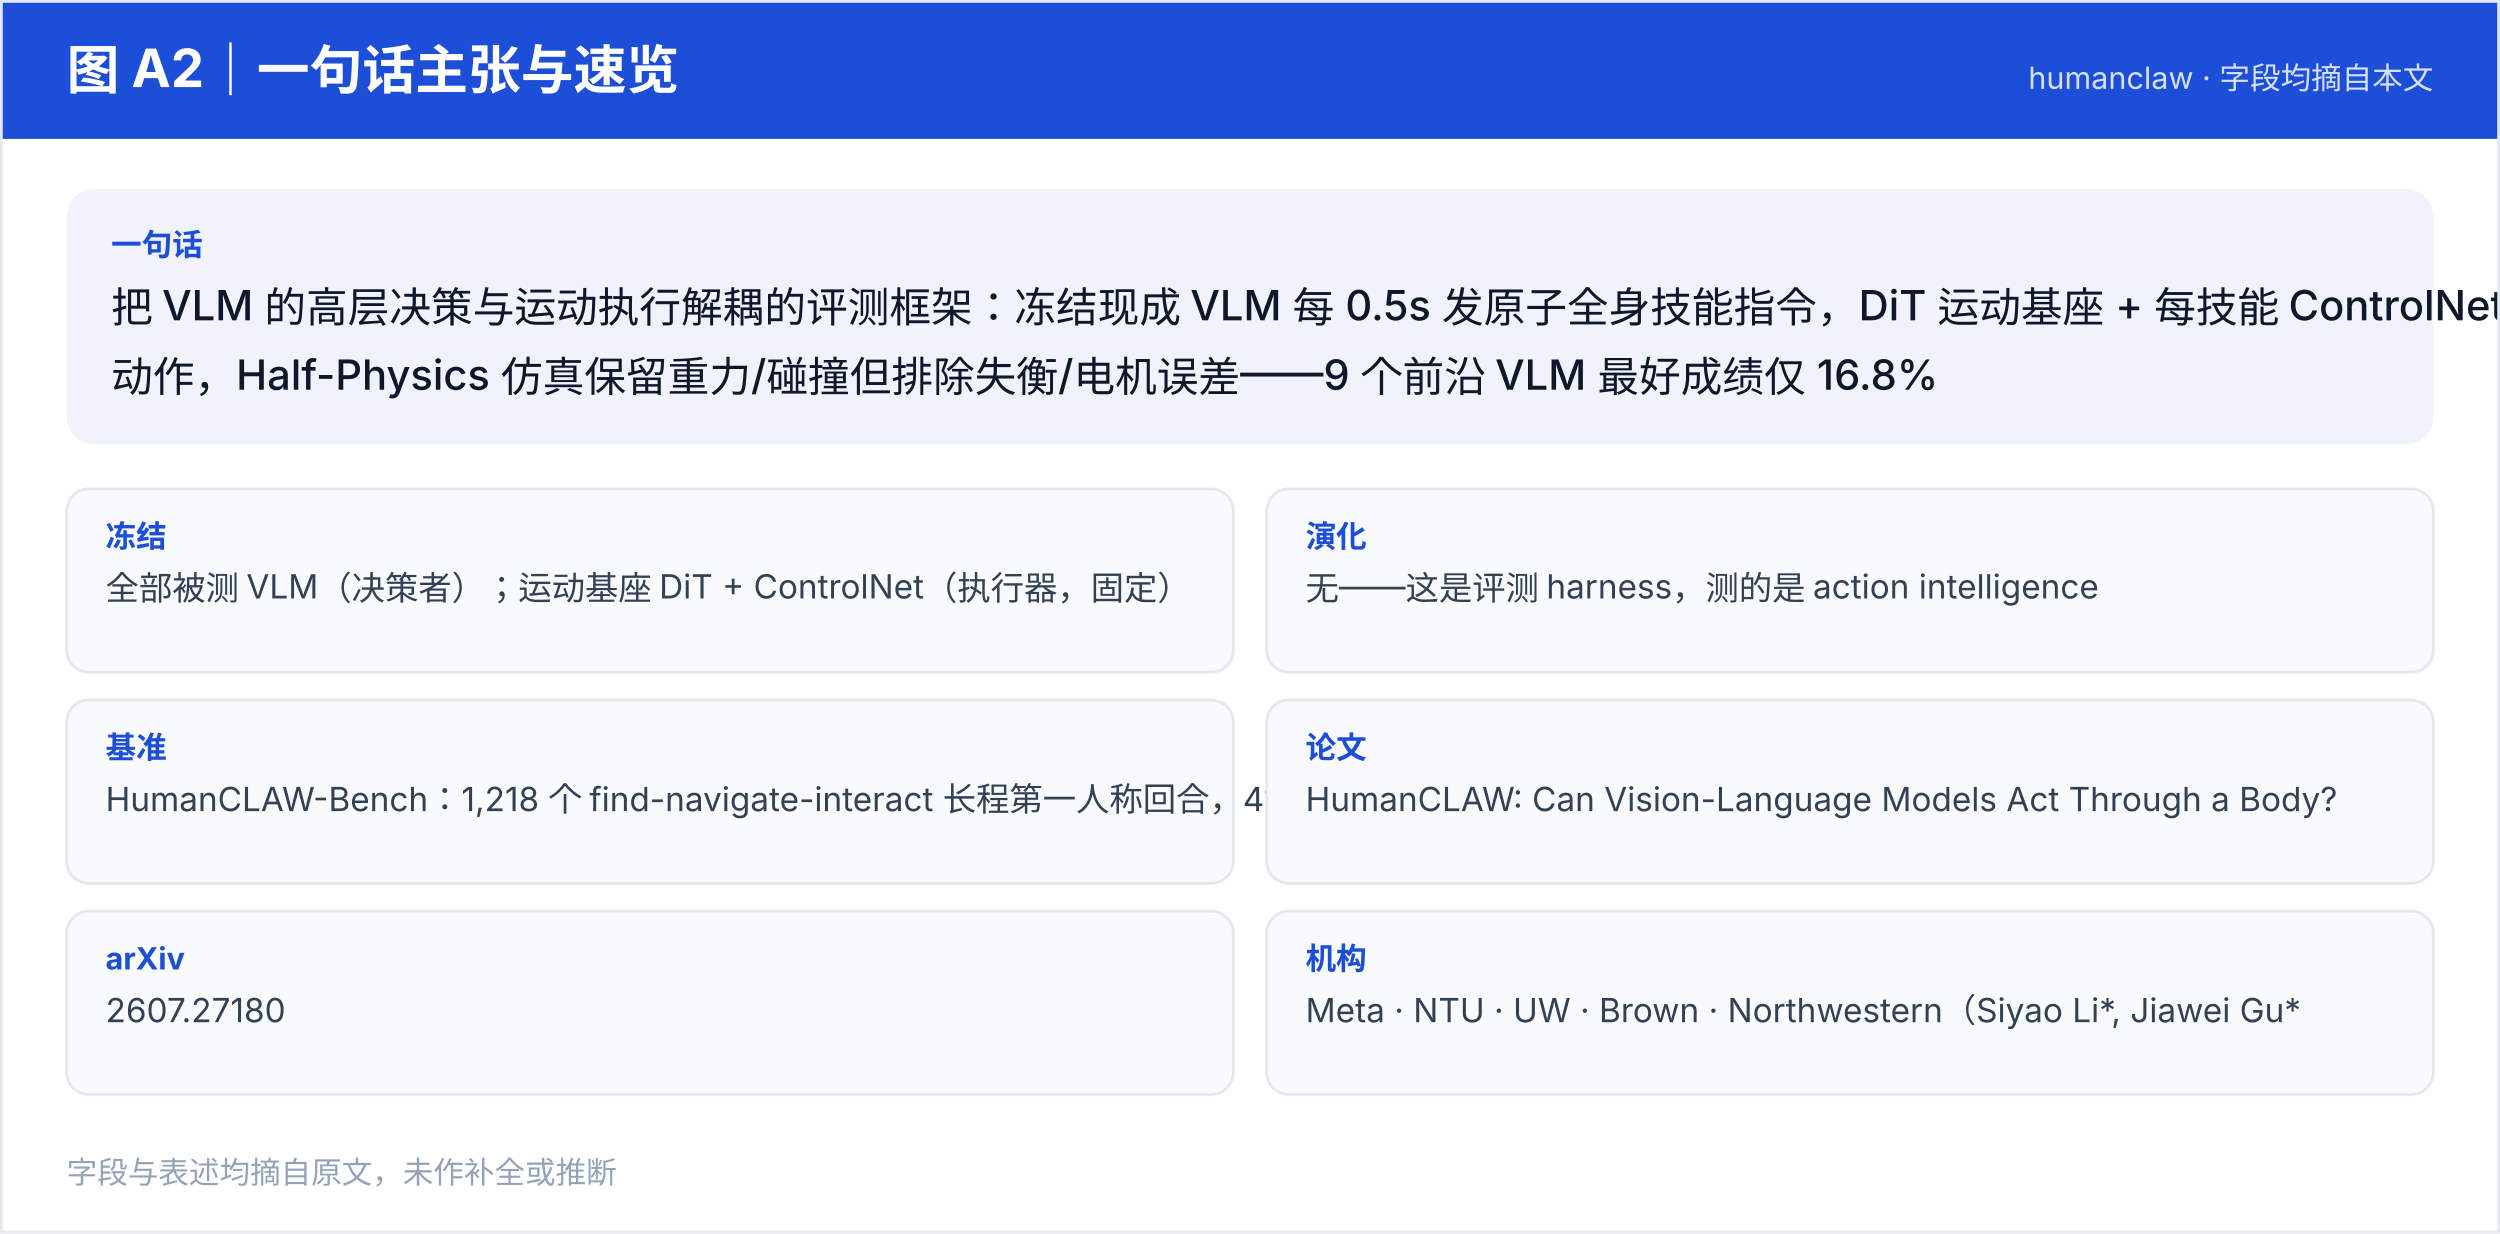
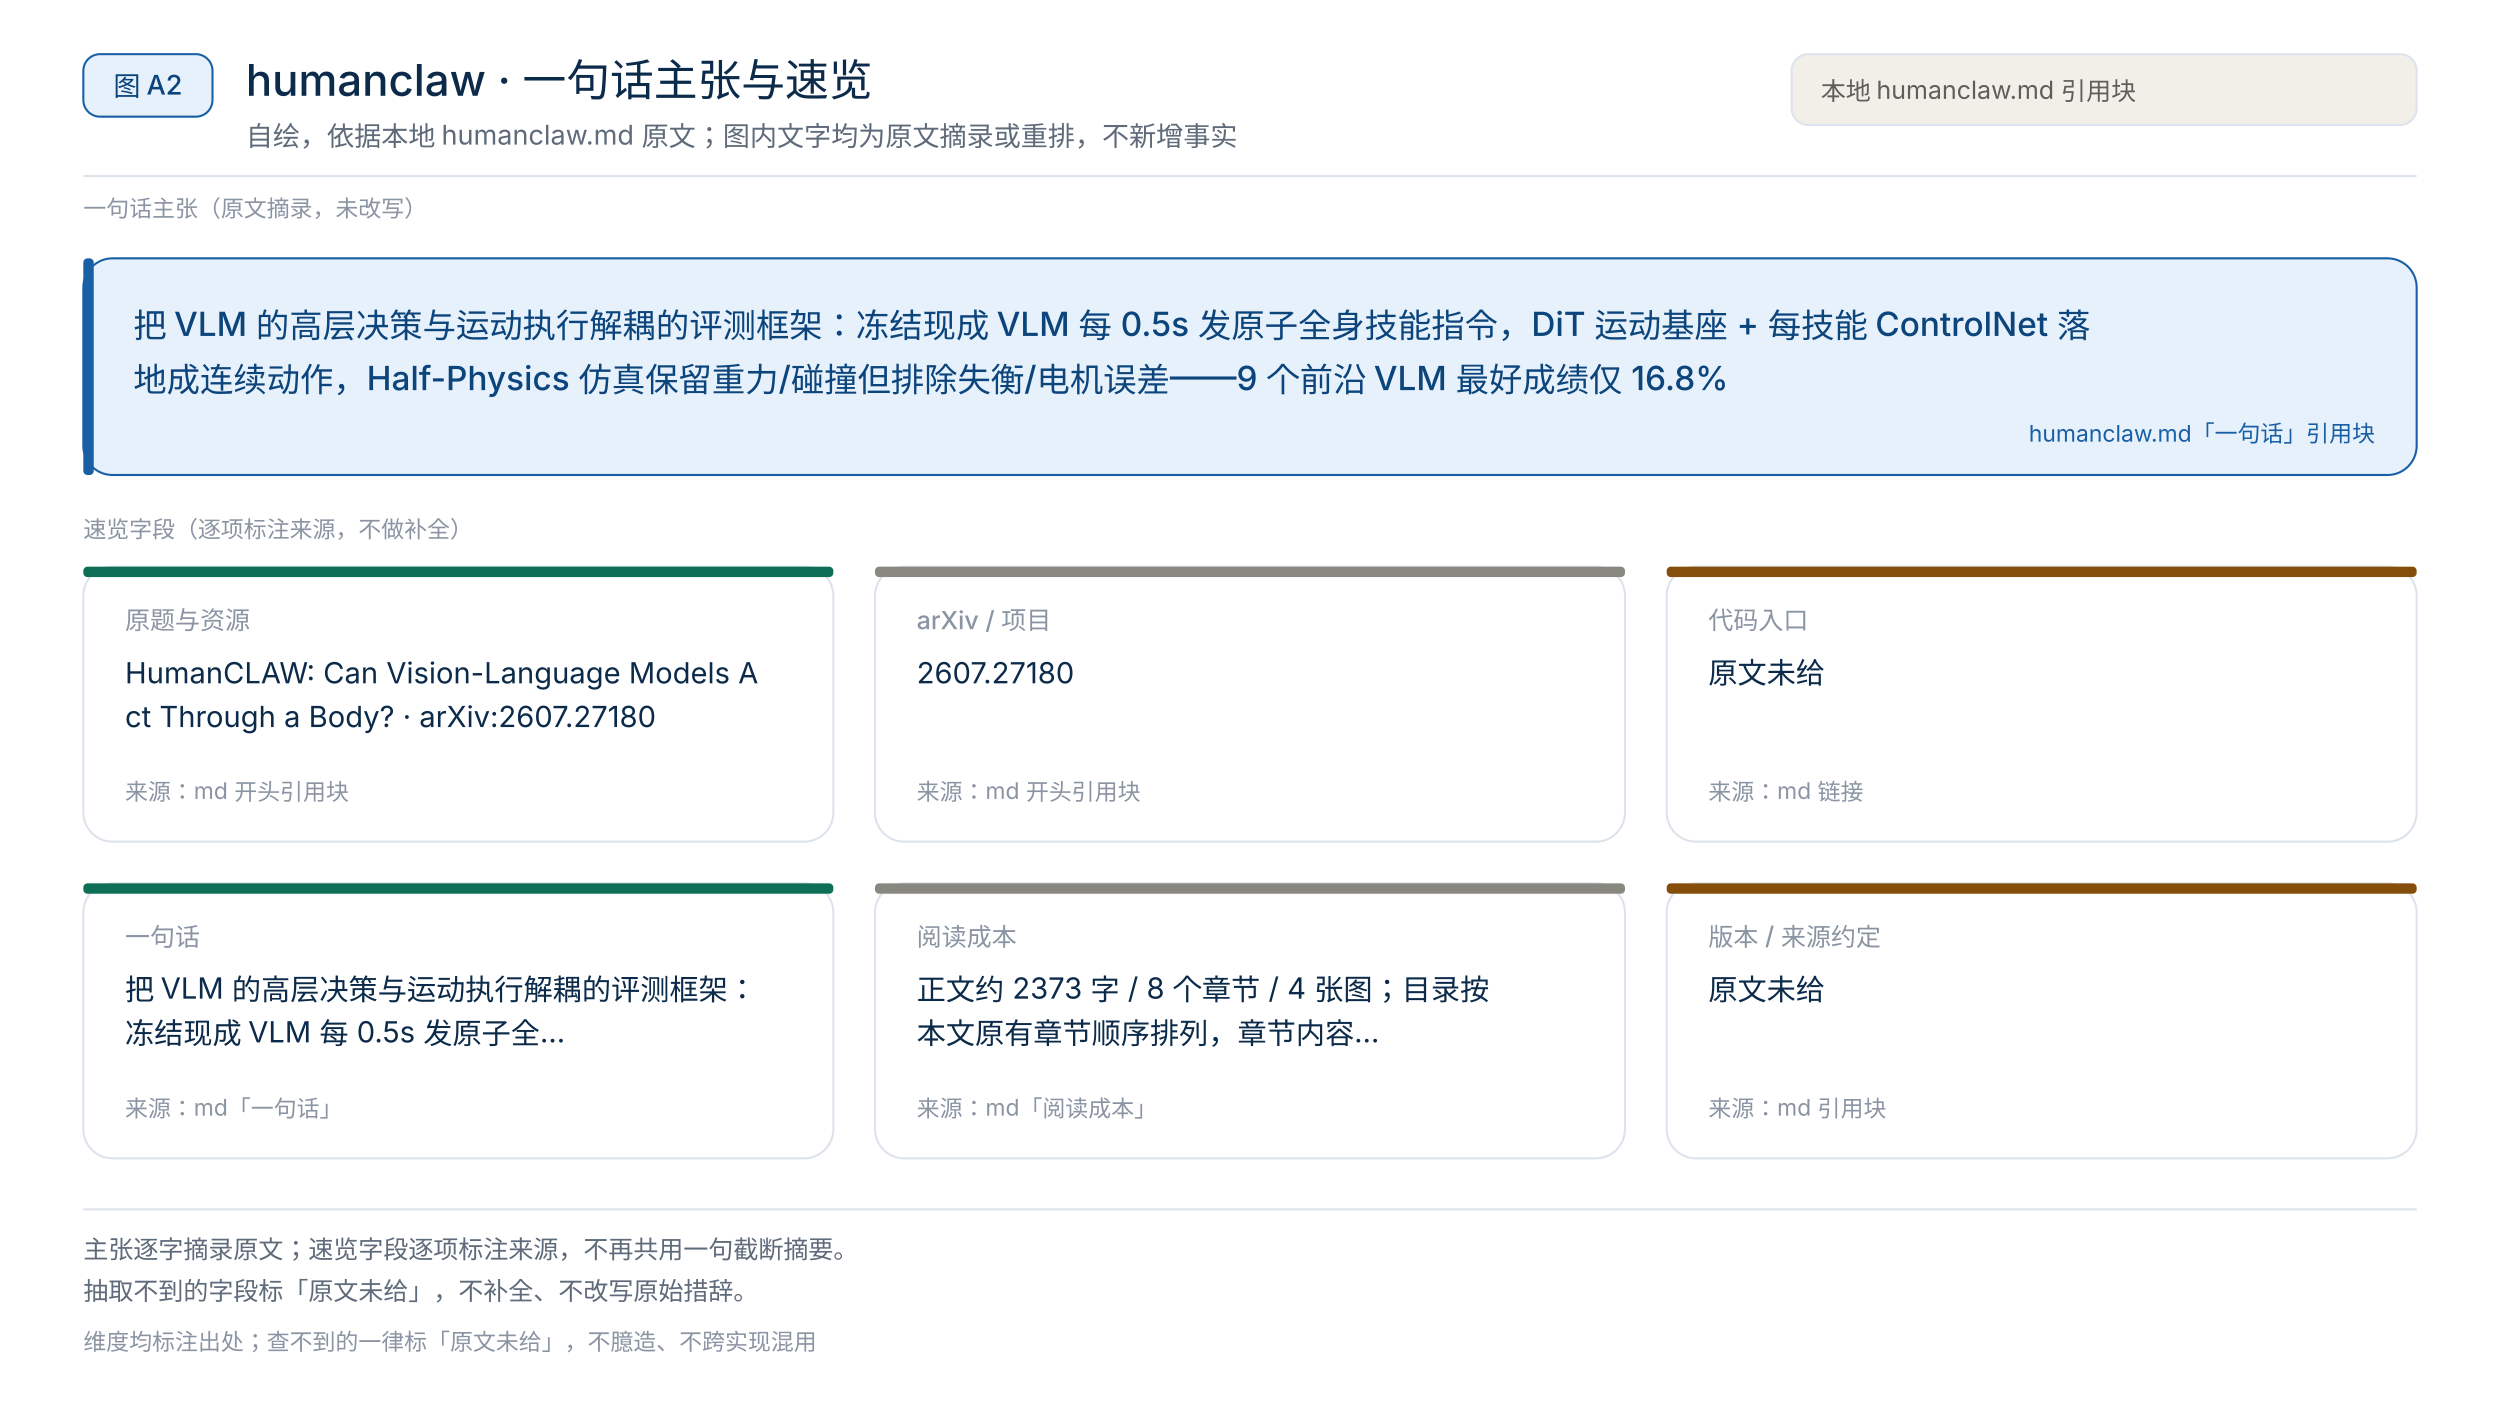
- <svg xmlns="http://www.w3.org/2000/svg" viewBox="0 0 900 444" width="900" height="444" font-family="PingFang SC, -apple-system, BlinkMacSystemFont, Microsoft YaHei, sans-serif">
-   <rect width="900" height="444" fill="#ffffff" />
-   <rect x="0" y="0" width="900" height="50" fill="#1d4ed8" />
-   <text x="24" y="32" font-size="19" fill="#ffffff" font-weight="700" text-anchor="start">图 A2｜一句话主张与速览</text>
-   <text x="876" y="32" font-size="11" fill="#ffffff" font-weight="400" text-anchor="end" opacity="0.82">humanclaw · 字段均摘自本文</text>
-   <rect x="24" y="68" width="852" height="92" rx="10" fill="#1d4ed8" opacity="0.07" />
-   <text x="40" y="92" font-size="11" fill="#1d4ed8" font-weight="700" text-anchor="start">一句话</text>
-   <text x="40" y="116" font-size="15" fill="#0f172a" font-weight="500" text-anchor="start">把 VLM 的高层决策与运动执行解耦的评测框架：冻结现成 VLM 每 0.5s 发原子全身技能指令，DiT 运动基座 + 每技能 ControlNet 落地成连续</text>
-   <text x="40" y="141" font-size="15" fill="#0f172a" font-weight="500" text-anchor="start">动作，Half-Physics 仿真保留重力/碰撞但排除失衡/电机误差——9 个前沿 VLM 最好成绩仅 16.8%</text>
-   <rect x="24" y="176" width="420" height="66" rx="8" fill="#f8fafc" stroke="#e2e8f0" />
-   <text x="38" y="197" font-size="11" fill="#1d4ed8" font-weight="700" text-anchor="start">冻结</text>
-   <text x="38" y="216" font-size="12" fill="#334155" font-weight="400" text-anchor="start">全部被测 VLM（决策者）；运动基座 DiT + ControlNet（执行器，固定）</text>
-   <rect x="456" y="176" width="420" height="66" rx="8" fill="#f8fafc" stroke="#e2e8f0" />
-   <text x="470" y="197" font-size="11" fill="#1d4ed8" font-weight="700" text-anchor="start">演化</text>
-   <text x="470" y="216" font-size="12" fill="#334155" font-weight="400" text-anchor="start">无——这是评测 harness，测的是 action intelligence</text>
-   <rect x="24" y="252" width="420" height="66" rx="8" fill="#f8fafc" stroke="#e2e8f0" />
-   <text x="38" y="273" font-size="11" fill="#1d4ed8" font-weight="700" text-anchor="start">基准</text>
-   <text x="38" y="292" font-size="12" fill="#334155" font-weight="400" text-anchor="start">HumanCLAW-Bench：1,218 个 find-navigate-interact 长程第一人称回合，41 个 HSSD 室内场景</text>
-   <rect x="456" y="252" width="420" height="66" rx="8" fill="#f8fafc" stroke="#e2e8f0" />
-   <text x="470" y="273" font-size="11" fill="#1d4ed8" font-weight="700" text-anchor="start">论文</text>
-   <text x="470" y="292" font-size="12" fill="#334155" font-weight="400" text-anchor="start">HumanCLAW: Can Vision-Language Models Act Through a Body?</text>
-   <rect x="24" y="328" width="420" height="66" rx="8" fill="#f8fafc" stroke="#e2e8f0" />
-   <text x="38" y="349" font-size="11" fill="#1d4ed8" font-weight="700" text-anchor="start">arXiv</text>
-   <text x="38" y="368" font-size="12" fill="#334155" font-weight="400" text-anchor="start">2607.27180</text>
-   <rect x="456" y="328" width="420" height="66" rx="8" fill="#f8fafc" stroke="#e2e8f0" />
-   <text x="470" y="349" font-size="11" fill="#1d4ed8" font-weight="700" text-anchor="start">机构</text>
-   <text x="470" y="368" font-size="12" fill="#334155" font-weight="400" text-anchor="start">Meta · NTU · UW · Brown · Northwestern（Siyao Li*, Jiawei Gu*</text>
-   <text x="24" y="426" font-size="11" fill="#94a3b8" font-weight="400" text-anchor="start">字段与表述均摘自原文，未作补全或推断</text>
-   <rect x="0.5" y="0.5" width="899" height="443" fill="none" stroke="#e2e8f0" />
+ <svg xmlns="http://www.w3.org/2000/svg" width="1200" height="678" viewBox="0 0 1200 678" role="img">
+   <defs>
+     <marker id="arrow" viewBox="0 0 10 10" refX="8" refY="5" markerWidth="6" markerHeight="6" orient="auto-start-reverse">
+       <path d="M2 1L8 5L2 9" fill="none" stroke="#185FA5" stroke-width="1.6" stroke-linecap="round" stroke-linejoin="round" />
+     </marker>
+   </defs>
+   <rect x="0" y="0" width="1200" height="678" rx="0" fill="#FFFFFF" stroke="#FFFFFF" stroke-width="1" />
+   <text x="118" y="46" font-family="-apple-system,BlinkMacSystemFont,'PingFang SC','Microsoft YaHei',sans-serif" font-size="21" font-weight="500" fill="#0C2B4A" text-anchor="start">humanclaw · 一句话主张与速览</text>
+   <text x="118" y="70" font-family="-apple-system,BlinkMacSystemFont,'PingFang SC','Microsoft YaHei',sans-serif" font-size="13" font-weight="400" fill="#5F6B7A" text-anchor="start">自绘，依据本地 humanclaw.md 原文；图内文字均为原文摘录或重排，不新增事实</text>
+   <rect x="40" y="84" width="1120" height="1" rx="0" fill="#DDE3EC" stroke="#DDE3EC" stroke-width="0" />
+   <rect x="860" y="26" width="300" height="34" rx="8" fill="#F1EFE8" stroke="#DDE3EC" stroke-width="1" />
+   <text x="874" y="48" font-family="-apple-system,BlinkMacSystemFont,'PingFang SC','Microsoft YaHei',sans-serif" font-size="12" font-weight="400" fill="#5F5E5A" text-anchor="start">本地 humanclaw.md 引用块</text>
+   <rect x="40" y="26" width="62" height="30" rx="8" fill="#E6F1FB" stroke="#185FA5" stroke-width="1" />
+   <text x="71" y="46" font-family="-apple-system,BlinkMacSystemFont,'PingFang SC','Microsoft YaHei',sans-serif" font-size="13" font-weight="500" fill="#0C447C" text-anchor="middle">图 A2</text>
+   <text x="40" y="104" font-family="-apple-system,BlinkMacSystemFont,'PingFang SC','Microsoft YaHei',sans-serif" font-size="11" font-weight="400" fill="#8A94A3" text-anchor="start">一句话主张（原文摘录，未改写）</text>
+   <rect x="40" y="124" width="1120" height="104" rx="14" fill="#E6F1FB" stroke="#185FA5" stroke-width="1" />
+   <rect x="40" y="124" width="5" height="104" rx="2" fill="#185FA5" stroke="#185FA5" stroke-width="0" />
+   <text x="64" y="162" font-family="-apple-system,BlinkMacSystemFont,'PingFang SC','Microsoft YaHei',sans-serif" font-size="16" font-weight="500" fill="#0C447C" text-anchor="start">把 VLM 的高层决策与运动执行解耦的评测框架：冻结现成 VLM 每 0.5s 发原子全身技能指令，DiT 运动基座 + 每技能 ControlNet 落</text>
+   <text x="64" y="188" font-family="-apple-system,BlinkMacSystemFont,'PingFang SC','Microsoft YaHei',sans-serif" font-size="16" font-weight="500" fill="#0C447C" text-anchor="start">地成连续动作，Half-Physics 仿真保留重力/碰撞但排除失衡/电机误差——9 个前沿 VLM 最好成绩仅 16.8%</text>
+   <text x="1140" y="212" font-family="-apple-system,BlinkMacSystemFont,'PingFang SC','Microsoft YaHei',sans-serif" font-size="11" font-weight="400" fill="#185FA5" text-anchor="end">humanclaw.md「一句话」引用块</text>
+   <text x="40" y="258" font-family="-apple-system,BlinkMacSystemFont,'PingFang SC','Microsoft YaHei',sans-serif" font-size="11" font-weight="400" fill="#8A94A3" text-anchor="start">速览字段（逐项标注来源，不做补全）</text>
+   <rect x="40" y="272" width="360" height="132" rx="14" fill="#FFFFFF" stroke="#DDE3EC" stroke-width="1" />
+   <rect x="40" y="272" width="360" height="5" rx="2" fill="#0F6E56" stroke="#0F6E56" stroke-width="0" />
+   <text x="60" y="302" font-family="-apple-system,BlinkMacSystemFont,'PingFang SC','Microsoft YaHei',sans-serif" font-size="12" font-weight="500" fill="#8A94A3" text-anchor="start">原题与资源</text>
+   <text x="60" y="328" font-family="-apple-system,BlinkMacSystemFont,'PingFang SC','Microsoft YaHei',sans-serif" font-size="14" font-weight="400" fill="#0C2B4A" text-anchor="start">HumanCLAW: Can Vision-Language Models A</text>
+   <text x="60" y="349" font-family="-apple-system,BlinkMacSystemFont,'PingFang SC','Microsoft YaHei',sans-serif" font-size="14" font-weight="400" fill="#0C2B4A" text-anchor="start">ct Through a Body? · arXiv:2607.27180</text>
+   <text x="60" y="384" font-family="-apple-system,BlinkMacSystemFont,'PingFang SC','Microsoft YaHei',sans-serif" font-size="11" font-weight="400" fill="#8A94A3" text-anchor="start">来源：md 开头引用块</text>
+   <rect x="420" y="272" width="360" height="132" rx="14" fill="#FFFFFF" stroke="#DDE3EC" stroke-width="1" />
+   <rect x="420" y="272" width="360" height="5" rx="2" fill="#888780" stroke="#888780" stroke-width="0" />
+   <text x="440" y="302" font-family="-apple-system,BlinkMacSystemFont,'PingFang SC','Microsoft YaHei',sans-serif" font-size="12" font-weight="500" fill="#8A94A3" text-anchor="start">arXiv / 项目</text>
+   <text x="440" y="328" font-family="-apple-system,BlinkMacSystemFont,'PingFang SC','Microsoft YaHei',sans-serif" font-size="14" font-weight="400" fill="#0C2B4A" text-anchor="start">2607.27180</text>
+   <text x="440" y="384" font-family="-apple-system,BlinkMacSystemFont,'PingFang SC','Microsoft YaHei',sans-serif" font-size="11" font-weight="400" fill="#8A94A3" text-anchor="start">来源：md 开头引用块</text>
+   <rect x="800" y="272" width="360" height="132" rx="14" fill="#FFFFFF" stroke="#DDE3EC" stroke-width="1" />
+   <rect x="800" y="272" width="360" height="5" rx="2" fill="#854F0B" stroke="#854F0B" stroke-width="0" />
+   <text x="820" y="302" font-family="-apple-system,BlinkMacSystemFont,'PingFang SC','Microsoft YaHei',sans-serif" font-size="12" font-weight="500" fill="#8A94A3" text-anchor="start">代码入口</text>
+   <text x="820" y="328" font-family="-apple-system,BlinkMacSystemFont,'PingFang SC','Microsoft YaHei',sans-serif" font-size="14" font-weight="400" fill="#0C2B4A" text-anchor="start">原文未给</text>
+   <text x="820" y="384" font-family="-apple-system,BlinkMacSystemFont,'PingFang SC','Microsoft YaHei',sans-serif" font-size="11" font-weight="400" fill="#8A94A3" text-anchor="start">来源：md 链接</text>
+   <rect x="40" y="424" width="360" height="132" rx="14" fill="#FFFFFF" stroke="#DDE3EC" stroke-width="1" />
+   <rect x="40" y="424" width="360" height="5" rx="2" fill="#0F6E56" stroke="#0F6E56" stroke-width="0" />
+   <text x="60" y="454" font-family="-apple-system,BlinkMacSystemFont,'PingFang SC','Microsoft YaHei',sans-serif" font-size="12" font-weight="500" fill="#8A94A3" text-anchor="start">一句话</text>
+   <text x="60" y="480" font-family="-apple-system,BlinkMacSystemFont,'PingFang SC','Microsoft YaHei',sans-serif" font-size="14" font-weight="400" fill="#0C2B4A" text-anchor="start">把 VLM 的高层决策与运动执行解耦的评测框架：</text>
+   <text x="60" y="501" font-family="-apple-system,BlinkMacSystemFont,'PingFang SC','Microsoft YaHei',sans-serif" font-size="14" font-weight="400" fill="#0C2B4A" text-anchor="start">冻结现成 VLM 每 0.5s 发原子全…</text>
+   <text x="60" y="536" font-family="-apple-system,BlinkMacSystemFont,'PingFang SC','Microsoft YaHei',sans-serif" font-size="11" font-weight="400" fill="#8A94A3" text-anchor="start">来源：md「一句话」</text>
+   <rect x="420" y="424" width="360" height="132" rx="14" fill="#FFFFFF" stroke="#DDE3EC" stroke-width="1" />
+   <rect x="420" y="424" width="360" height="5" rx="2" fill="#888780" stroke="#888780" stroke-width="0" />
+   <text x="440" y="454" font-family="-apple-system,BlinkMacSystemFont,'PingFang SC','Microsoft YaHei',sans-serif" font-size="12" font-weight="500" fill="#8A94A3" text-anchor="start">阅读成本</text>
+   <text x="440" y="480" font-family="-apple-system,BlinkMacSystemFont,'PingFang SC','Microsoft YaHei',sans-serif" font-size="14" font-weight="400" fill="#0C2B4A" text-anchor="start">正文约 2373 字 / 8 个章节 / 4 张图；目录按</text>
+   <text x="440" y="501" font-family="-apple-system,BlinkMacSystemFont,'PingFang SC','Microsoft YaHei',sans-serif" font-size="14" font-weight="400" fill="#0C2B4A" text-anchor="start">本文原有章节顺序排列，章节内容…</text>
+   <text x="440" y="536" font-family="-apple-system,BlinkMacSystemFont,'PingFang SC','Microsoft YaHei',sans-serif" font-size="11" font-weight="400" fill="#8A94A3" text-anchor="start">来源：md「阅读成本」</text>
+   <rect x="800" y="424" width="360" height="132" rx="14" fill="#FFFFFF" stroke="#DDE3EC" stroke-width="1" />
+   <rect x="800" y="424" width="360" height="5" rx="2" fill="#854F0B" stroke="#854F0B" stroke-width="0" />
+   <text x="820" y="454" font-family="-apple-system,BlinkMacSystemFont,'PingFang SC','Microsoft YaHei',sans-serif" font-size="12" font-weight="500" fill="#8A94A3" text-anchor="start">版本 / 来源约定</text>
+   <text x="820" y="480" font-family="-apple-system,BlinkMacSystemFont,'PingFang SC','Microsoft YaHei',sans-serif" font-size="14" font-weight="400" fill="#0C2B4A" text-anchor="start">原文未给</text>
+   <text x="820" y="536" font-family="-apple-system,BlinkMacSystemFont,'PingFang SC','Microsoft YaHei',sans-serif" font-size="11" font-weight="400" fill="#8A94A3" text-anchor="start">来源：md 引用块</text>
+   <rect x="40" y="580" width="1120" height="1" rx="0" fill="#DDE3EC" stroke="#DDE3EC" stroke-width="0" />
+   <text x="40" y="604" font-family="-apple-system,BlinkMacSystemFont,'PingFang SC','Microsoft YaHei',sans-serif" font-size="12" font-weight="400" fill="#5F6B7A" text-anchor="start">主张逐字摘录原文；速览字段逐项标注来源，不再共用一句截断摘要。</text>
+   <text x="40" y="624" font-family="-apple-system,BlinkMacSystemFont,'PingFang SC','Microsoft YaHei',sans-serif" font-size="12" font-weight="400" fill="#5F6B7A" text-anchor="start">抽取不到的字段标「原文未给」，不补全、不改写原始措辞。</text>
+   <text x="40" y="648" font-family="-apple-system,BlinkMacSystemFont,'PingFang SC','Microsoft YaHei',sans-serif" font-size="11" font-weight="400" fill="#8A94A3" text-anchor="start">维度均标注出处；查不到的一律标「原文未给」，不臆造、不跨实现混用</text>
</svg>
